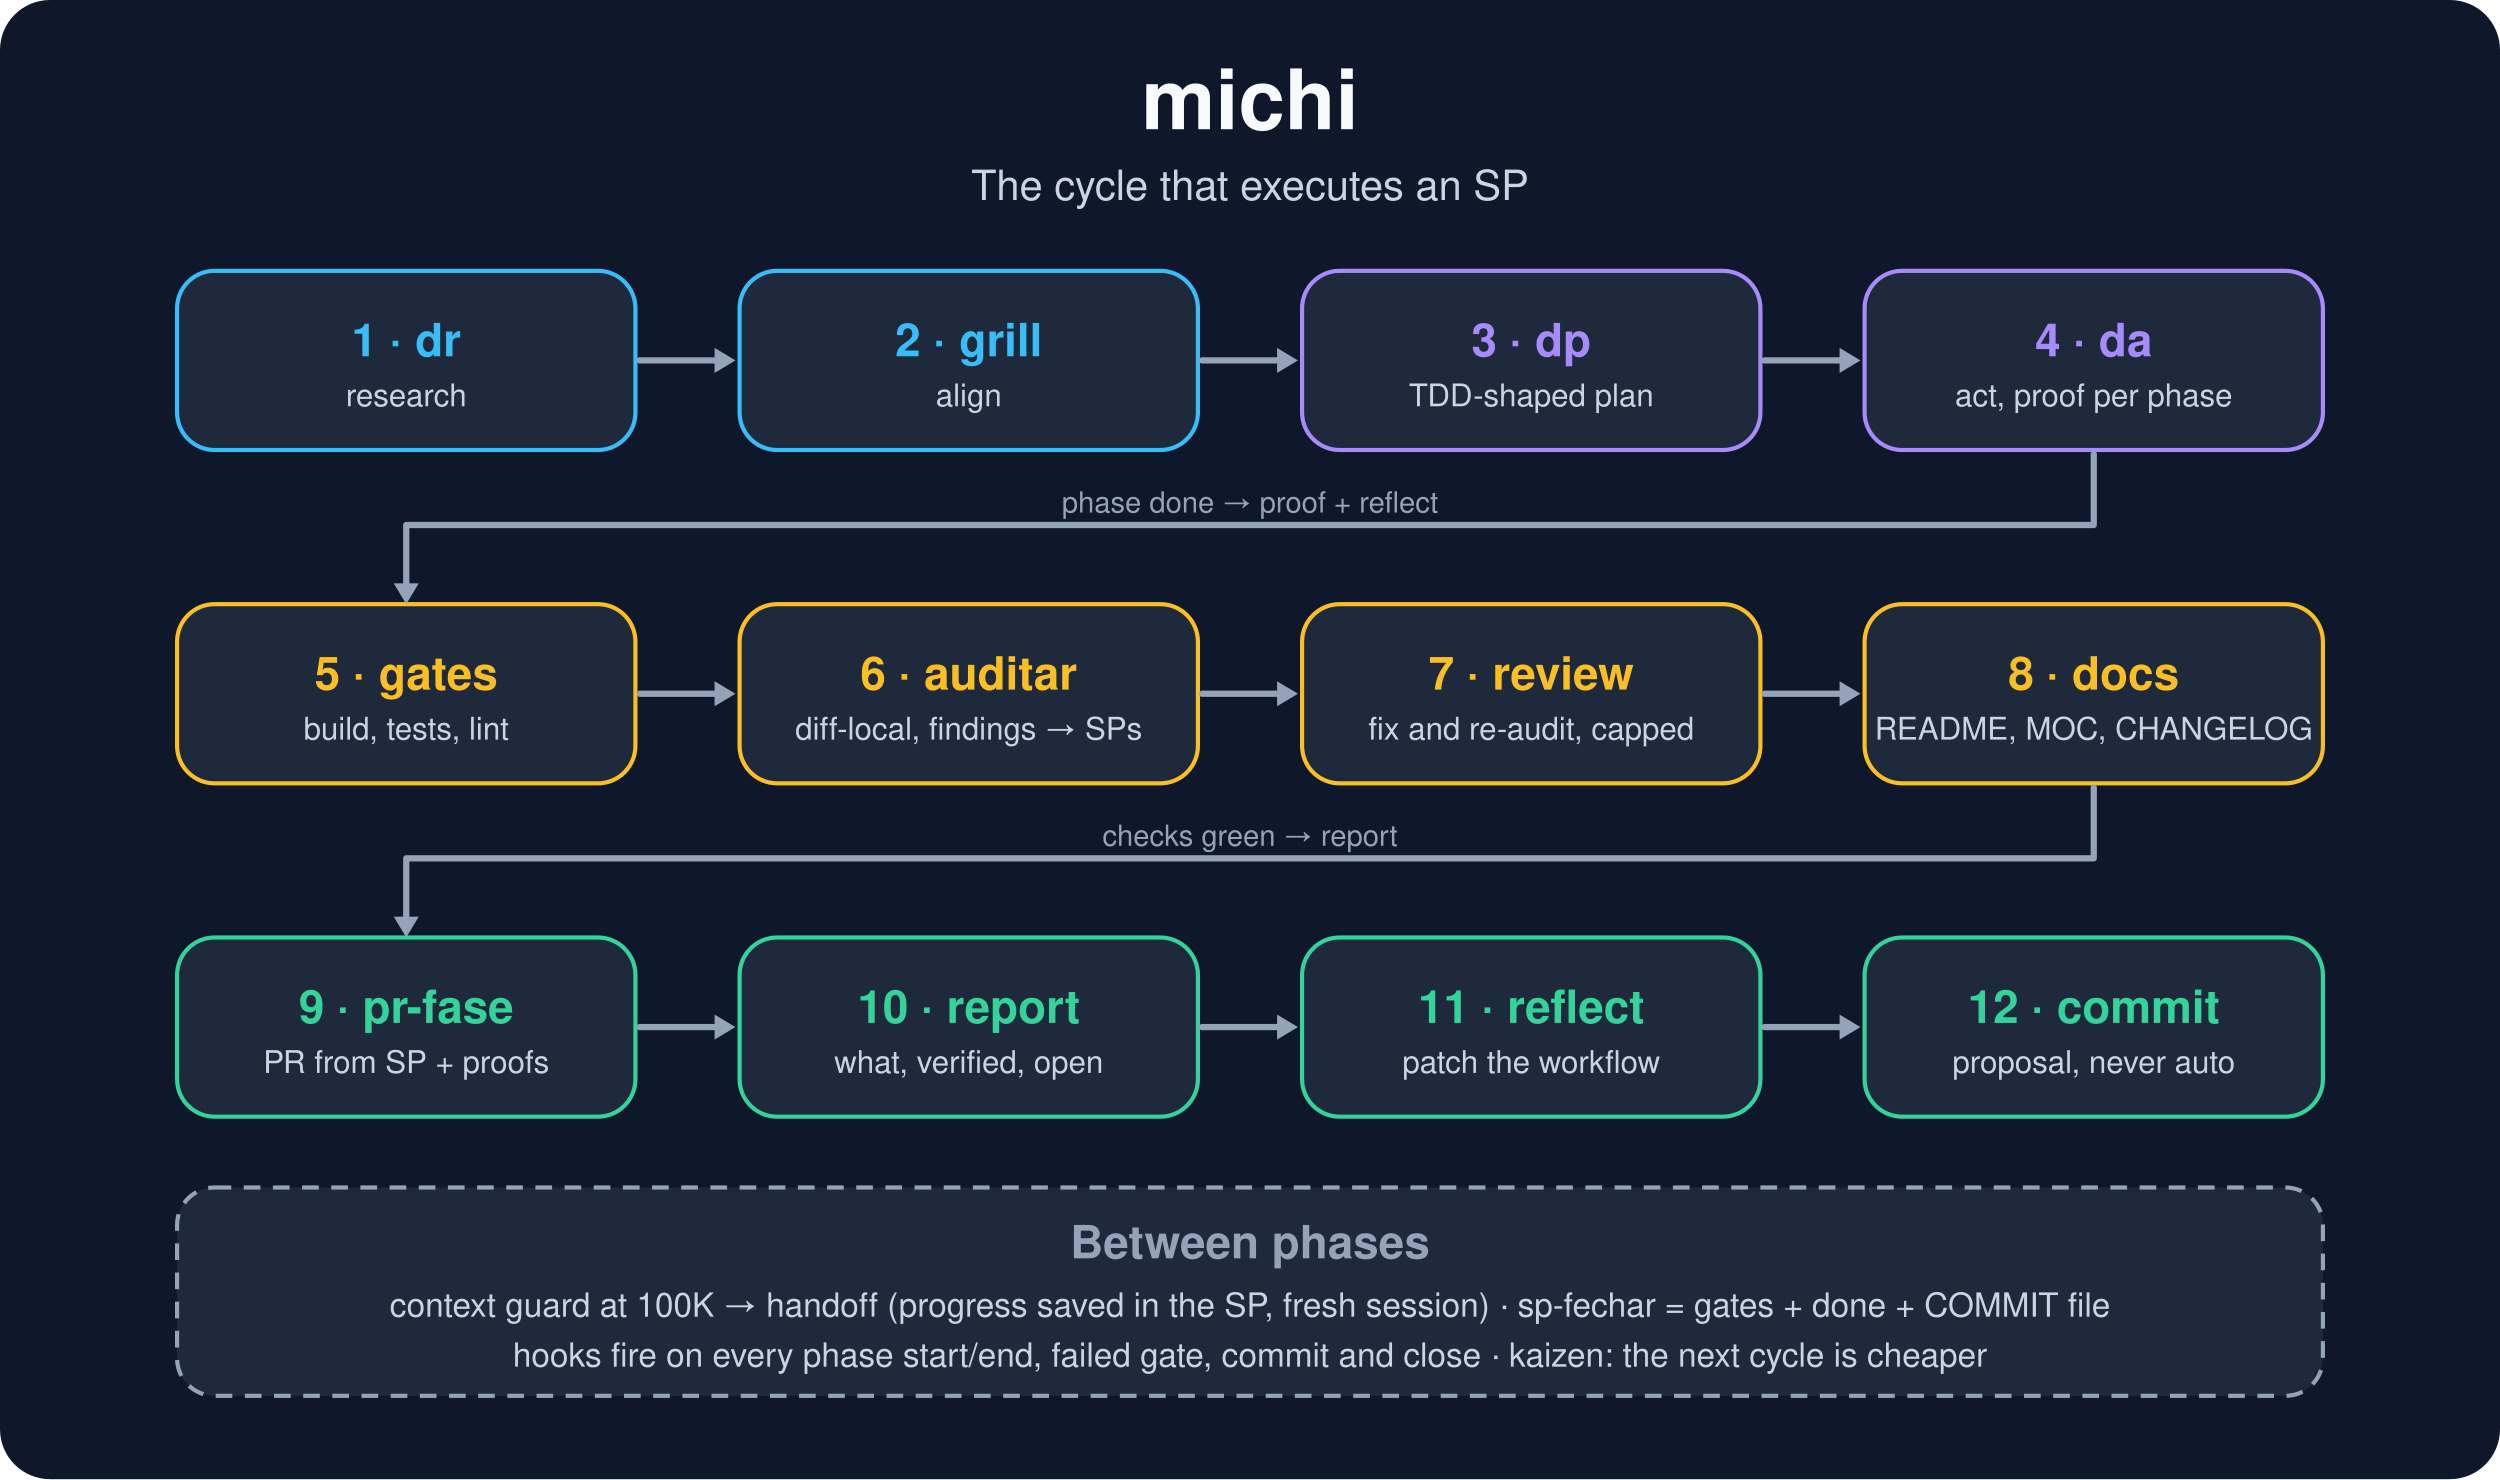
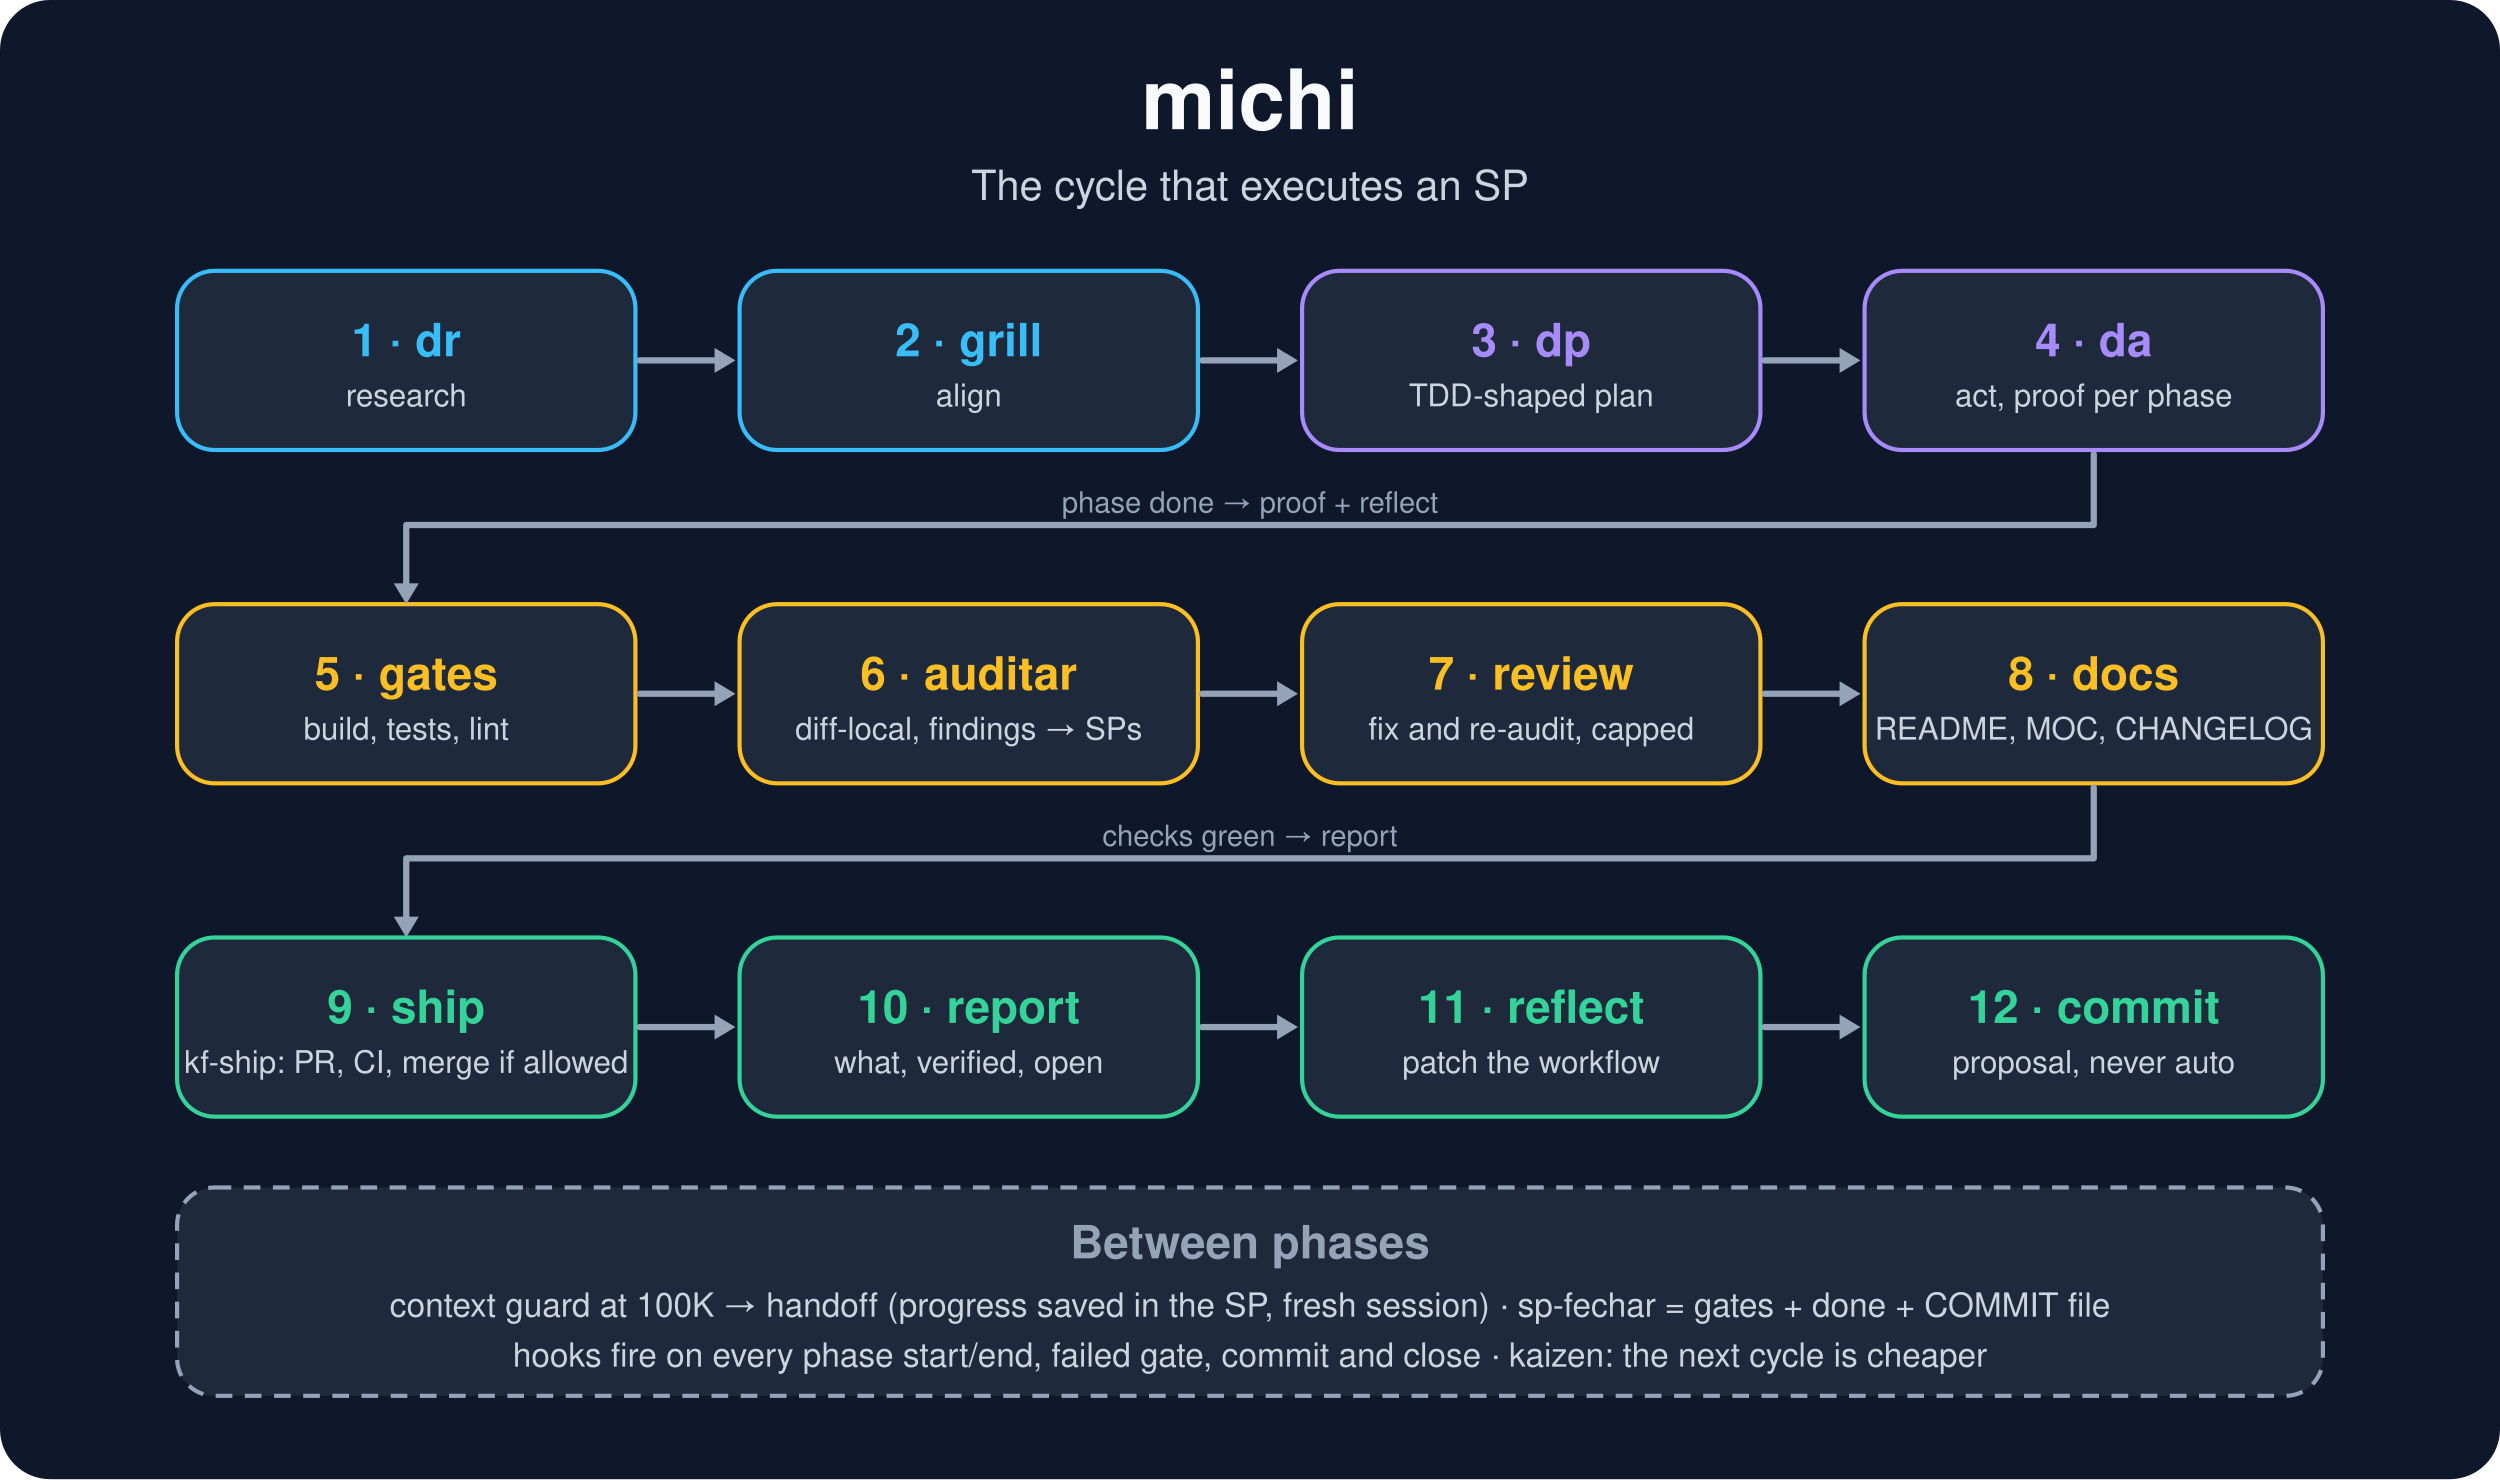
<svg xmlns="http://www.w3.org/2000/svg" width="1200" height="710" viewBox="0 0 1200 710" role="img" aria-labelledby="t d">
  <rect width="1200" height="710" rx="24" fill="#0f172a" />
  <g font-family="Segoe UI, Helvetica, Arial, sans-serif">
    <text x="600.0" y="62" text-anchor="middle" font-size="40" font-weight="700" fill="#f8fafc">michi</text>
    <text x="600.0" y="96" text-anchor="middle" font-size="20" fill="#cbd5e1">The cycle that executes an SP</text>
    <rect x="85" y="130" width="220" height="86" rx="18" fill="#1e293b" stroke="#38bdf8" stroke-width="2" />
    <text x="195.0" y="171.0" text-anchor="middle" font-size="22" font-weight="600" fill="#38bdf8">1 · dr</text>
    <text x="195.0" y="195.0" text-anchor="middle" font-size="15" fill="#cbd5e1">research</text>
    <path d="M307 173H345" stroke="#94a3b8" stroke-width="3" stroke-linecap="round" />
    <path d="M353 173l-10-6v12z" fill="#94a3b8" />
    <rect x="355" y="130" width="220" height="86" rx="18" fill="#1e293b" stroke="#38bdf8" stroke-width="2" />
    <text x="465.0" y="171.0" text-anchor="middle" font-size="22" font-weight="600" fill="#38bdf8">2 · grill</text>
    <text x="465.0" y="195.0" text-anchor="middle" font-size="15" fill="#cbd5e1">align</text>
    <path d="M577 173H615" stroke="#94a3b8" stroke-width="3" stroke-linecap="round" />
    <path d="M623 173l-10-6v12z" fill="#94a3b8" />
    <rect x="625" y="130" width="220" height="86" rx="18" fill="#1e293b" stroke="#a78bfa" stroke-width="2" />
    <text x="735.0" y="171.0" text-anchor="middle" font-size="22" font-weight="600" fill="#a78bfa">3 · dp</text>
    <text x="735.0" y="195.0" text-anchor="middle" font-size="15" fill="#cbd5e1">TDD-shaped plan</text>
    <path d="M847 173H885" stroke="#94a3b8" stroke-width="3" stroke-linecap="round" />
    <path d="M893 173l-10-6v12z" fill="#94a3b8" />
    <rect x="895" y="130" width="220" height="86" rx="18" fill="#1e293b" stroke="#a78bfa" stroke-width="2" />
    <text x="1005.0" y="171.0" text-anchor="middle" font-size="22" font-weight="600" fill="#a78bfa">4 · da</text>
    <text x="1005.0" y="195.0" text-anchor="middle" font-size="15" fill="#cbd5e1">act, proof per phase</text>
    <rect x="85" y="290" width="220" height="86" rx="18" fill="#1e293b" stroke="#fbbf24" stroke-width="2" />
    <text x="195.0" y="331.0" text-anchor="middle" font-size="22" font-weight="600" fill="#fbbf24">5 · gates</text>
    <text x="195.0" y="355.0" text-anchor="middle" font-size="15" fill="#cbd5e1">build, tests, lint</text>
    <path d="M307 333H345" stroke="#94a3b8" stroke-width="3" stroke-linecap="round" />
    <path d="M353 333l-10-6v12z" fill="#94a3b8" />
    <rect x="355" y="290" width="220" height="86" rx="18" fill="#1e293b" stroke="#fbbf24" stroke-width="2" />
    <text x="465.0" y="331.0" text-anchor="middle" font-size="22" font-weight="600" fill="#fbbf24">6 · auditar</text>
    <text x="465.0" y="355.0" text-anchor="middle" font-size="15" fill="#cbd5e1">diff-local, findings → SPs</text>
    <path d="M577 333H615" stroke="#94a3b8" stroke-width="3" stroke-linecap="round" />
    <path d="M623 333l-10-6v12z" fill="#94a3b8" />
    <rect x="625" y="290" width="220" height="86" rx="18" fill="#1e293b" stroke="#fbbf24" stroke-width="2" />
    <text x="735.0" y="331.0" text-anchor="middle" font-size="22" font-weight="600" fill="#fbbf24">7 · review</text>
    <text x="735.0" y="355.0" text-anchor="middle" font-size="15" fill="#cbd5e1">fix and re-audit, capped</text>
    <path d="M847 333H885" stroke="#94a3b8" stroke-width="3" stroke-linecap="round" />
    <path d="M893 333l-10-6v12z" fill="#94a3b8" />
    <rect x="895" y="290" width="220" height="86" rx="18" fill="#1e293b" stroke="#fbbf24" stroke-width="2" />
    <text x="1005.0" y="331.0" text-anchor="middle" font-size="22" font-weight="600" fill="#fbbf24">8 · docs</text>
    <text x="1005.0" y="355.0" text-anchor="middle" font-size="15" fill="#cbd5e1">README, MOC, CHANGELOG</text>
    <rect x="85" y="450" width="220" height="86" rx="18" fill="#1e293b" stroke="#34d399" stroke-width="2" />
-     <text x="195.0" y="491.0" text-anchor="middle" font-size="22" font-weight="600" fill="#34d399">9 · pr-fase</text>
-     <text x="195.0" y="515.0" text-anchor="middle" font-size="15" fill="#cbd5e1">PR from SP + proofs</text>
+     <text x="195.0" y="491.0" text-anchor="middle" font-size="22" font-weight="600" fill="#34d399">9 · ship</text>
+     <text x="195.0" y="515.0" text-anchor="middle" font-size="15" fill="#cbd5e1">kf-ship: PR, CI, merge if allowed</text>
    <path d="M307 493H345" stroke="#94a3b8" stroke-width="3" stroke-linecap="round" />
    <path d="M353 493l-10-6v12z" fill="#94a3b8" />
    <rect x="355" y="450" width="220" height="86" rx="18" fill="#1e293b" stroke="#34d399" stroke-width="2" />
    <text x="465.0" y="491.0" text-anchor="middle" font-size="22" font-weight="600" fill="#34d399">10 · report</text>
    <text x="465.0" y="515.0" text-anchor="middle" font-size="15" fill="#cbd5e1">what, verified, open</text>
    <path d="M577 493H615" stroke="#94a3b8" stroke-width="3" stroke-linecap="round" />
    <path d="M623 493l-10-6v12z" fill="#94a3b8" />
    <rect x="625" y="450" width="220" height="86" rx="18" fill="#1e293b" stroke="#34d399" stroke-width="2" />
    <text x="735.0" y="491.0" text-anchor="middle" font-size="22" font-weight="600" fill="#34d399">11 · reflect</text>
    <text x="735.0" y="515.0" text-anchor="middle" font-size="15" fill="#cbd5e1">patch the workflow</text>
    <path d="M847 493H885" stroke="#94a3b8" stroke-width="3" stroke-linecap="round" />
    <path d="M893 493l-10-6v12z" fill="#94a3b8" />
    <rect x="895" y="450" width="220" height="86" rx="18" fill="#1e293b" stroke="#34d399" stroke-width="2" />
    <text x="1005.0" y="491.0" text-anchor="middle" font-size="22" font-weight="600" fill="#34d399">12 · commit</text>
    <text x="1005.0" y="515.0" text-anchor="middle" font-size="15" fill="#cbd5e1">proposal, never auto</text>
    <path d="M1005 218V252H195V282" stroke="#94a3b8" stroke-width="3" fill="none" stroke-linecap="round" stroke-linejoin="round" />
    <path d="M195 290l-6-10h12z" fill="#94a3b8" />
    <text x="600" y="246" text-anchor="middle" font-size="14" fill="#94a3b8">phase done → proof + reflect</text>
    <path d="M1005 378V412H195V442" stroke="#94a3b8" stroke-width="3" fill="none" stroke-linecap="round" stroke-linejoin="round" />
    <path d="M195 450l-6-10h12z" fill="#94a3b8" />
    <text x="600" y="406" text-anchor="middle" font-size="14" fill="#94a3b8">checks green → report</text>
    <rect x="85" y="570" width="1030" height="100" rx="18" fill="#1e293b" stroke="#94a3b8" stroke-width="2" stroke-dasharray="8 6" />
    <text x="600.0" y="604" text-anchor="middle" font-size="22" font-weight="700" fill="#94a3b8">Between phases</text>
    <text x="600.0" y="632" text-anchor="middle" font-size="16" fill="#cbd5e1">context guard at 100K → handoff (progress saved in the SP, fresh session) · sp-fechar = gates + done + COMMIT file</text>
    <text x="600.0" y="656" text-anchor="middle" font-size="16" fill="#cbd5e1">hooks fire on every phase start/end, failed gate, commit and close · kaizen: the next cycle is cheaper</text>
  </g>
</svg>
